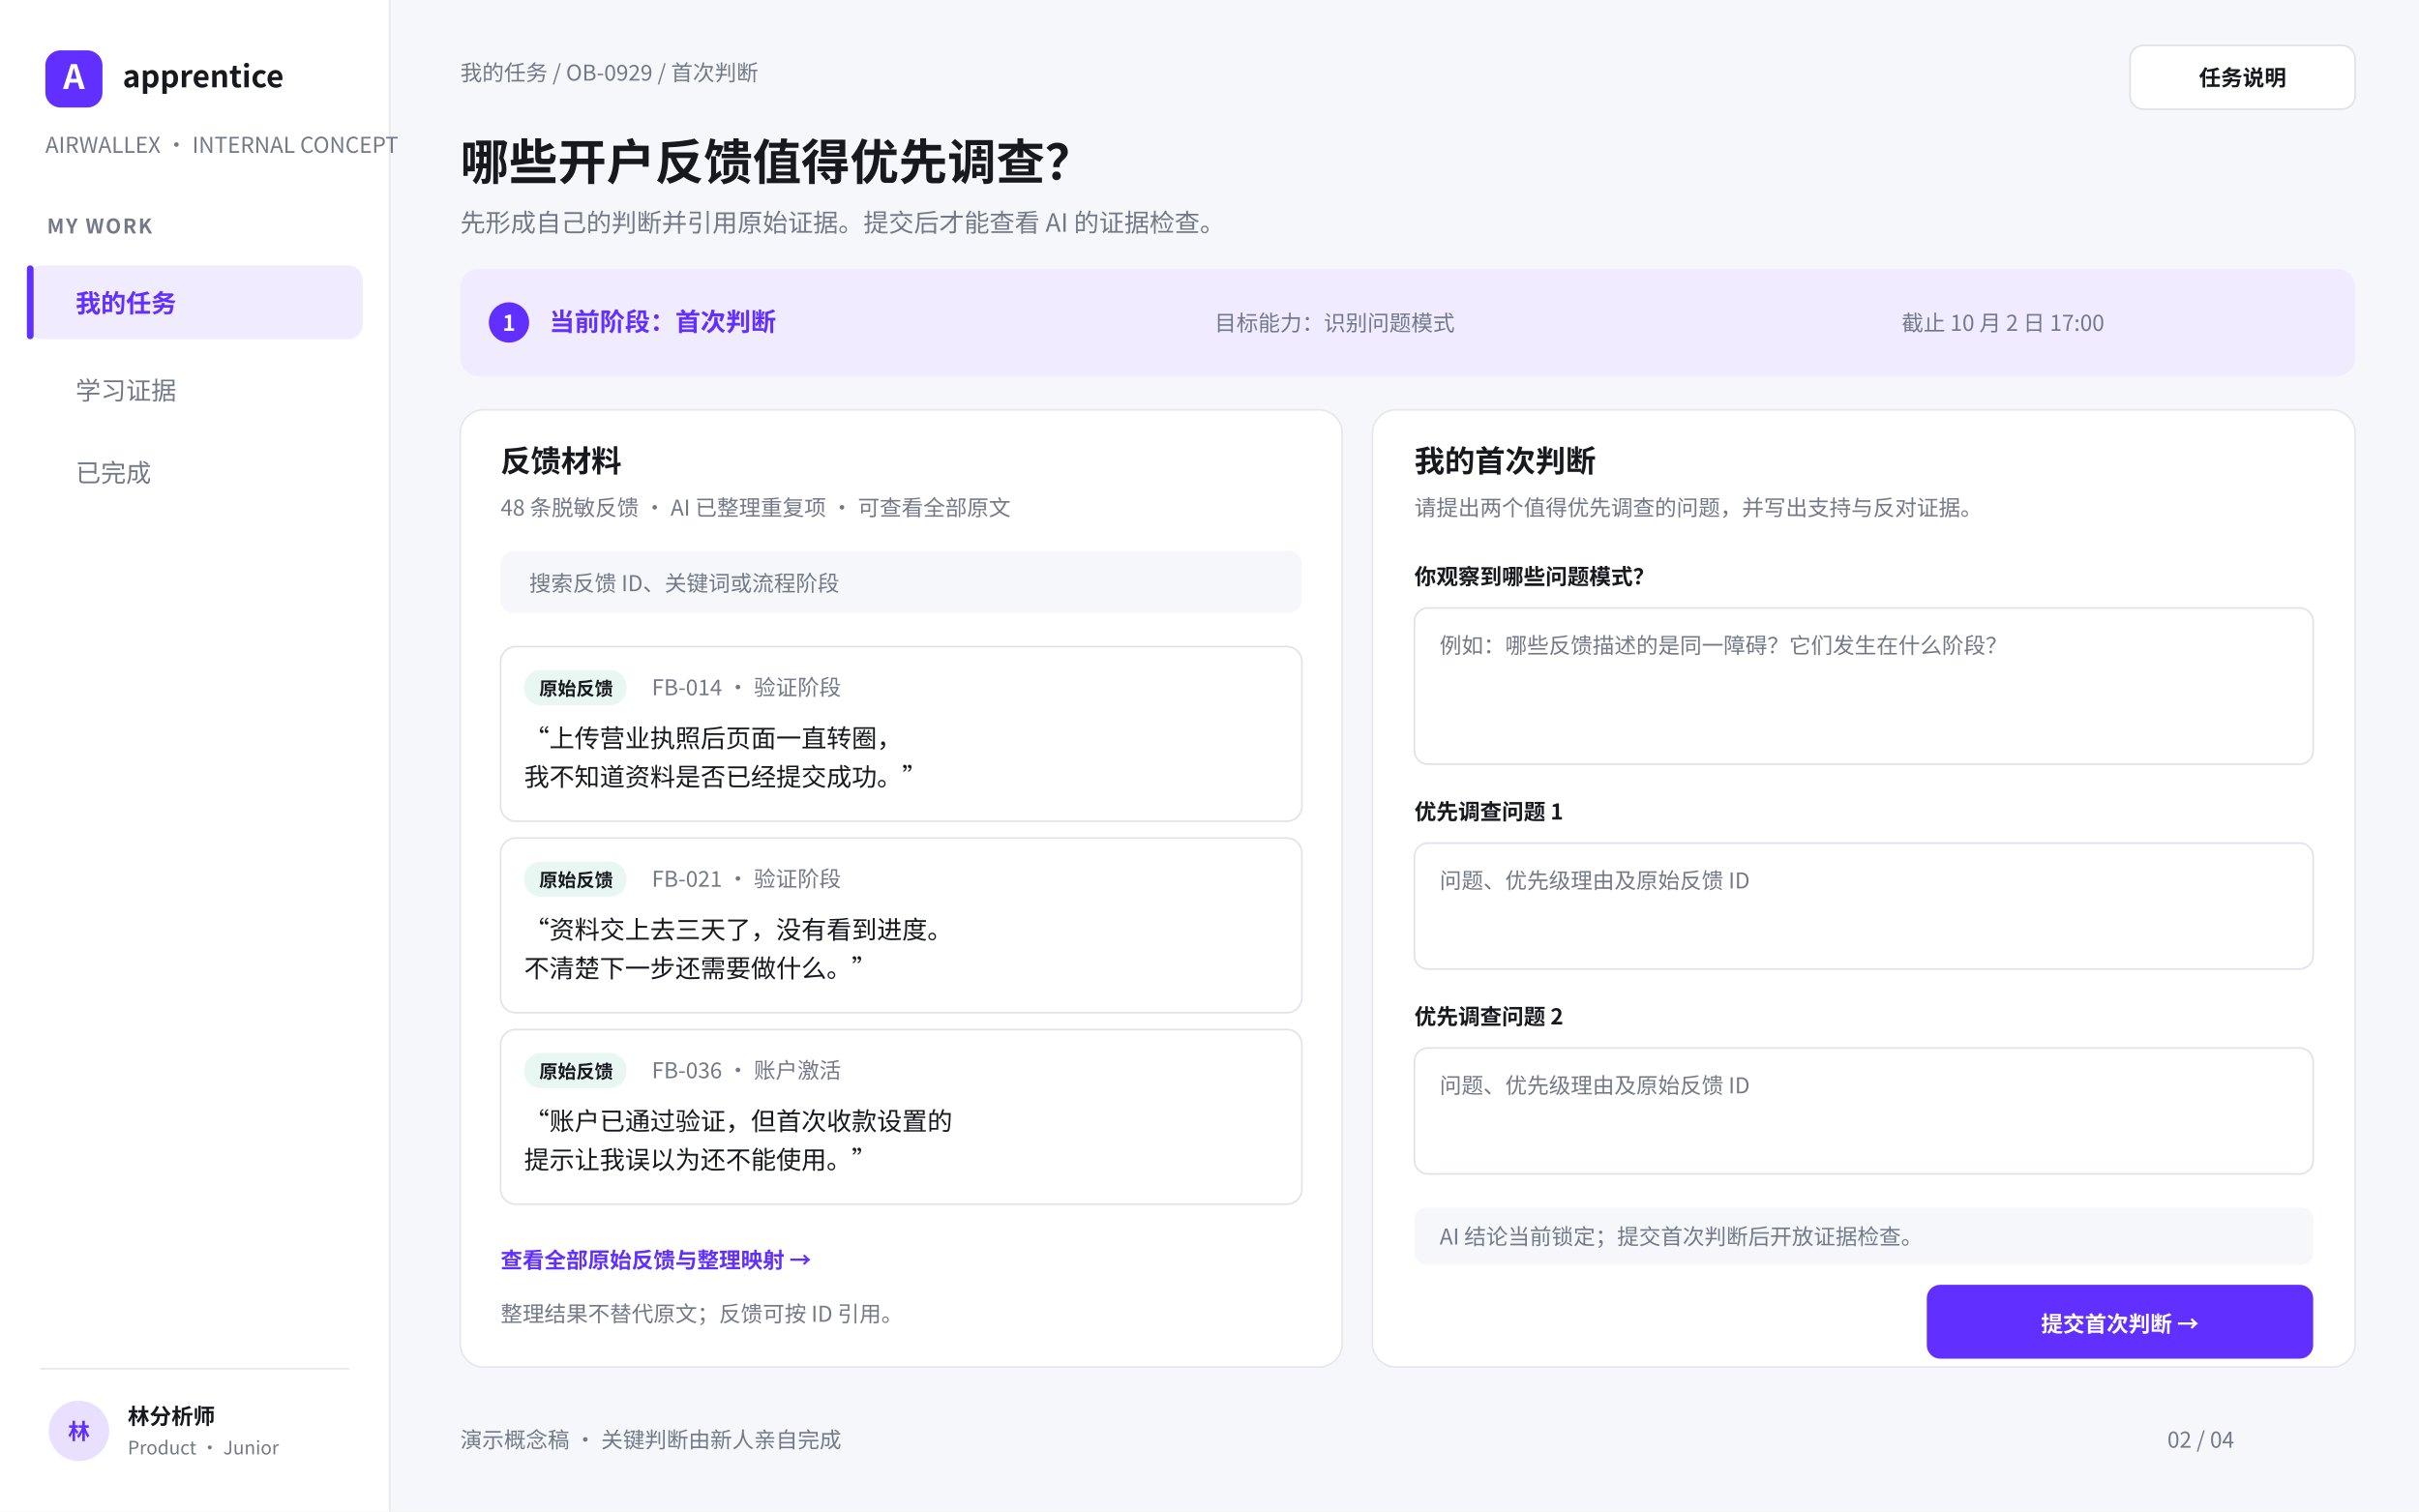
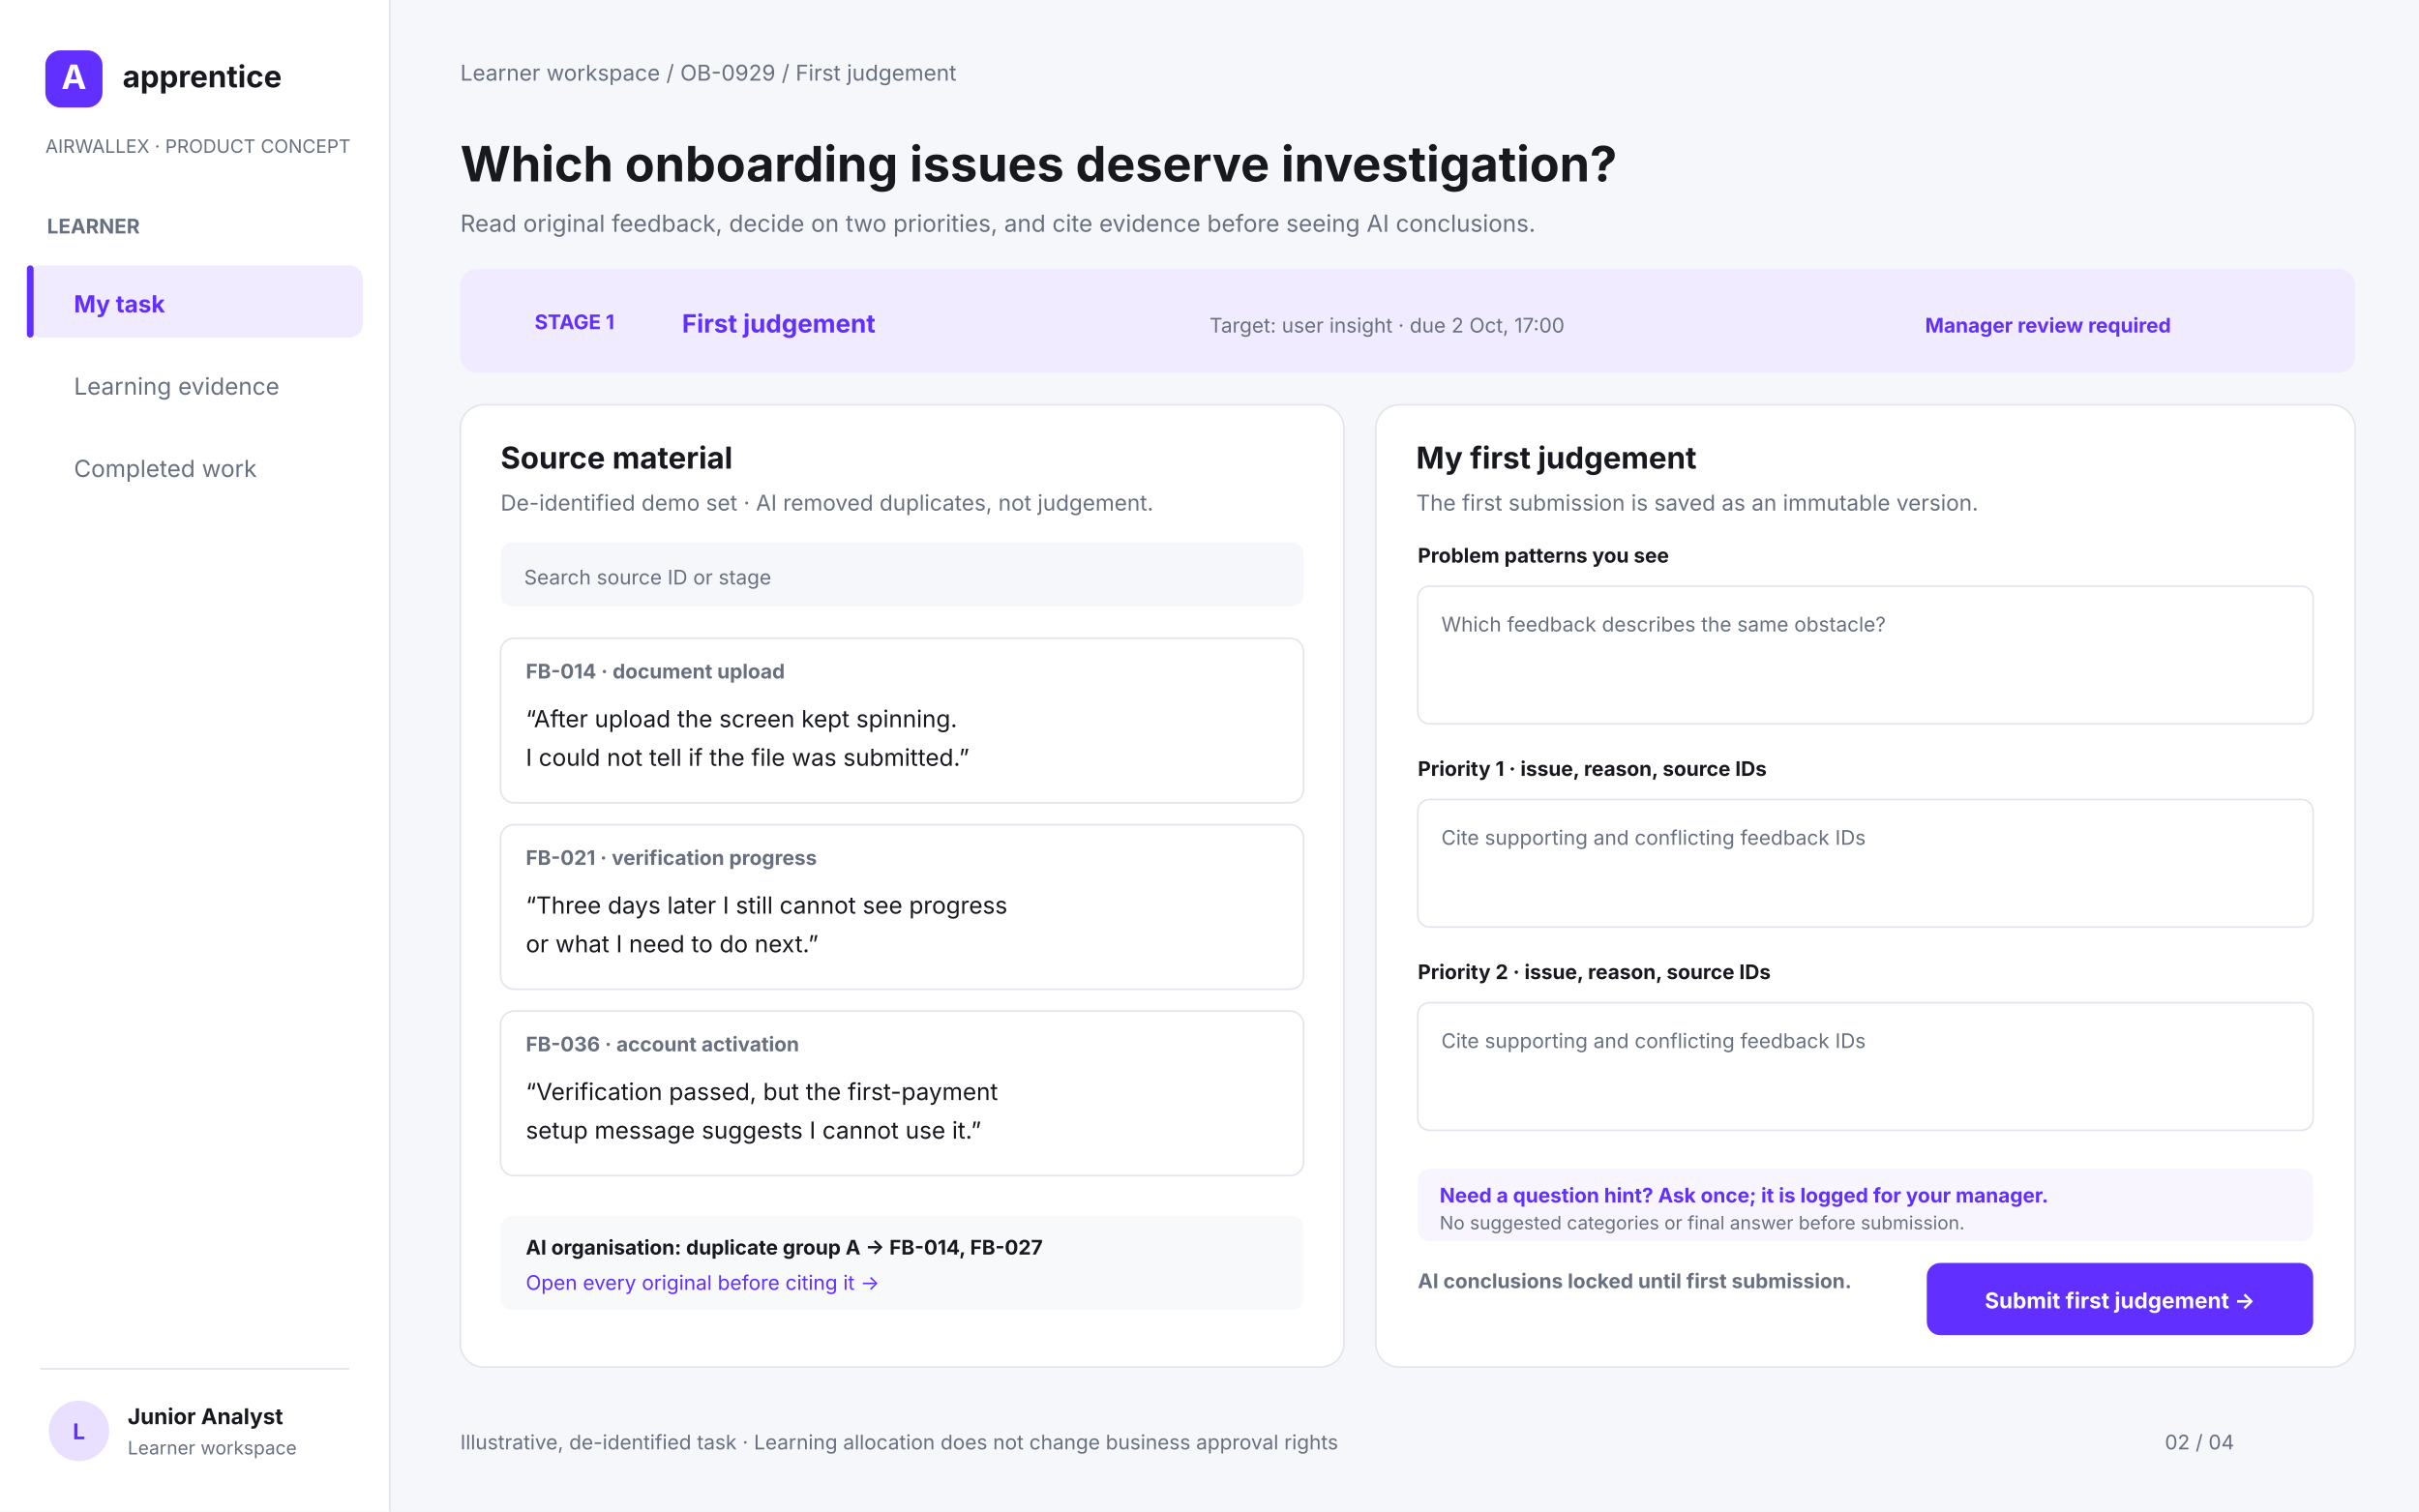
<svg xmlns="http://www.w3.org/2000/svg" width="1440" height="900" viewBox="0 0 1440 900">
-   <style>text{font-family:'Microsoft YaHei','Noto Sans CJK SC',Arial,sans-serif;fill:#17191f}.muted{fill:#737987}.small{font-size:13px}.label{font-size:12px;font-weight:700;letter-spacing:1px}.body{font-size:15px}.bold{font-weight:700}.white{fill:#fff}.purple{fill:#612fff}</style>
-   <rect width="1440" height="900" fill="#f6f7fa" />
-   <rect width="232" height="900" fill="#fff" />
-   <path d="M232 0V900" stroke="#e6e8ee" />
+   <style>text{font-family:Inter,Arial,sans-serif}</style>
+   <rect x="0" y="0" width="1440" height="900" rx="0" fill="#f6f7fa" />
+   <rect x="0" y="0" width="232" height="900" rx="0" fill="#fff" />
+   <path d="M232 0V900" stroke="#e2e5ec" />
  <rect x="27" y="30" width="34" height="34" rx="9" fill="#612fff" />
-   <text x="44" y="53" text-anchor="middle" class="white bold" font-size="20">A</text>
-   <text x="73" y="52" font-size="18" font-weight="700">apprentice</text>
-   <text x="27" y="91" class="muted small">AIRWALLEX · INTERNAL CONCEPT</text>
-   <text x="28" y="139" class="muted label">MY WORK</text>
-   <rect x="16" y="158" width="200" height="44" rx="9" fill="#f1ebff" />
-   <rect x="16" y="158" width="4" height="44" rx="2" fill="#612fff" />
-   <text x="45" y="186" class="purple bold body">我的任务</text>
-   <text x="45" y="238" class="muted body">学习证据</text>
-   <text x="45" y="287" class="muted body">已完成</text>
-   <path d="M24 815H208" stroke="#e7e8ed" />
-   <circle cx="47" cy="852" r="18" fill="#e9e0ff" />
-   <text x="47" y="857" text-anchor="middle" class="purple bold small">林</text>
-   <text x="76" y="848" class="bold small">林分析师</text>
-   <text x="76" y="866" class="muted" font-size="11">Product · Junior</text>
-   <text x="274" y="48" class="muted small">我的任务  /  OB-0929  /  首次判断</text>
-   <rect x="1268" y="27" width="134" height="38" rx="8" fill="#fff" stroke="#dfe1e7" />
-   <text x="1335" y="51" text-anchor="middle" class="small bold">任务说明</text>
-   <text x="274" y="107" font-size="29" font-weight="700">哪些开户反馈值得优先调查？</text>
-   <text x="274" y="138" class="muted body">先形成自己的判断并引用原始证据。提交后才能查看 AI 的证据检查。</text>
-   <rect x="274" y="160" width="1128" height="64" rx="11" fill="#f1ebff" />
-   <circle cx="303" cy="192" r="12" fill="#612fff" />
-   <text x="303" y="197" text-anchor="middle" class="white bold small">1</text>
-   <text x="327" y="197" class="purple bold body">当前阶段：首次判断</text>
-   <text x="723" y="197" class="muted small">目标能力：识别问题模式</text>
-   <text x="1132" y="197" class="muted small">截止 10 月 2 日 17:00</text>
-   <rect x="274" y="244" width="525" height="570" rx="14" fill="#fff" stroke="#e5e7ec" />
-   <text x="298" y="281" font-size="18" font-weight="700">反馈材料</text>
-   <text x="298" y="307" class="muted small">48 条脱敏反馈 · AI 已整理重复项 · 可查看全部原文</text>
-   <rect x="298" y="328" width="477" height="37" rx="8" fill="#f6f7fa" />
-   <text x="315" y="352" class="muted small">搜索反馈 ID、关键词或流程阶段</text>
-   <rect x="298" y="385" width="477" height="104" rx="9" fill="#fff" stroke="#e1e3e9" />
-   <rect x="312" y="399" width="61" height="21" rx="10" fill="#e8f7f1" />
-   <text x="343" y="414" text-anchor="middle" fill="#087656" font-size="11" font-weight="700">原始反馈</text>
-   <text x="388" y="414" class="muted small">FB-014 · 验证阶段</text>
-   <text x="312" y="445" class="body">“上传营业执照后页面一直转圈，</text>
-   <text x="312" y="468" class="body">我不知道资料是否已经提交成功。”</text>
-   <rect x="298" y="499" width="477" height="104" rx="9" fill="#fff" stroke="#e1e3e9" />
-   <rect x="312" y="513" width="61" height="21" rx="10" fill="#e8f7f1" />
-   <text x="343" y="528" text-anchor="middle" fill="#087656" font-size="11" font-weight="700">原始反馈</text>
-   <text x="388" y="528" class="muted small">FB-021 · 验证阶段</text>
-   <text x="312" y="559" class="body">“资料交上去三天了，没有看到进度。</text>
-   <text x="312" y="582" class="body">不清楚下一步还需要做什么。”</text>
-   <rect x="298" y="613" width="477" height="104" rx="9" fill="#fff" stroke="#e1e3e9" />
-   <rect x="312" y="627" width="61" height="21" rx="10" fill="#e8f7f1" />
-   <text x="343" y="642" text-anchor="middle" fill="#087656" font-size="11" font-weight="700">原始反馈</text>
-   <text x="388" y="642" class="muted small">FB-036 · 账户激活</text>
-   <text x="312" y="673" class="body">“账户已通过验证，但首次收款设置的</text>
-   <text x="312" y="696" class="body">提示让我误以为还不能使用。”</text>
-   <text x="298" y="755" class="purple bold small">查看全部原始反馈与整理映射  →</text>
-   <text x="298" y="787" class="muted small">整理结果不替代原文；反馈可按 ID 引用。</text>
-   <rect x="817" y="244" width="585" height="570" rx="14" fill="#fff" stroke="#e5e7ec" />
-   <text x="842" y="281" font-size="18" font-weight="700">我的首次判断</text>
-   <text x="842" y="307" class="muted small">请提出两个值得优先调查的问题，并写出支持与反对证据。</text>
-   <text x="842" y="348" class="bold small">你观察到哪些问题模式？</text>
-   <rect x="842" y="362" width="535" height="93" rx="8" fill="#fff" stroke="#dfe2e8" />
-   <text x="857" y="389" class="muted small">例如：哪些反馈描述的是同一障碍？它们发生在什么阶段？</text>
-   <text x="842" y="488" class="bold small">优先调查问题 1</text>
-   <rect x="842" y="502" width="535" height="75" rx="8" fill="#fff" stroke="#dfe2e8" />
-   <text x="857" y="529" class="muted small">问题、优先级理由及原始反馈 ID</text>
-   <text x="842" y="610" class="bold small">优先调查问题 2</text>
-   <rect x="842" y="624" width="535" height="75" rx="8" fill="#fff" stroke="#dfe2e8" />
-   <text x="857" y="651" class="muted small">问题、优先级理由及原始反馈 ID</text>
-   <rect x="842" y="719" width="535" height="34" rx="7" fill="#f6f7fa" />
-   <text x="857" y="741" class="muted small">AI 结论当前锁定；提交首次判断后开放证据检查。</text>
-   <rect x="1147" y="765" width="230" height="44" rx="8" fill="#612fff" />
-   <text x="1262" y="793" text-anchor="middle" class="white bold small">提交首次判断  →</text>
-   <text x="274" y="862" class="muted small">演示概念稿 · 关键判断由新人亲自完成</text>
-   <text x="1330" y="862" text-anchor="end" class="muted small">02 / 04</text>
+   <text x="44" y="53" font-size="20" font-weight="700" fill="#fff" text-anchor="middle">A</text>
+   <text x="73" y="52" font-size="18" font-weight="700" fill="#17191f">apprentice</text>
+   <text x="27" y="91" font-size="11" font-weight="400" fill="#687080">AIRWALLEX · PRODUCT CONCEPT</text>
+   <text x="28" y="139" font-size="12" font-weight="700" fill="#687080">LEARNER</text>
+   <rect x="16" y="158" width="200" height="43" rx="8" fill="#f1ebff" />
+   <rect x="16" y="158" width="4" height="43" rx="2" fill="#612fff" />
+   <text x="44" y="186" font-size="14" font-weight="700" fill="#612fff">My task</text>
+   <text x="44" y="235" font-size="14" font-weight="400" fill="#687080">Learning evidence</text>
+   <text x="44" y="284" font-size="14" font-weight="400" fill="#687080">Completed work</text>
+   <path d="M24 815H208" stroke="#e2e5ec" />
+   <rect x="29" y="834" width="36" height="36" rx="18" fill="#e9e0ff" />
+   <text x="47" y="857" font-size="13" font-weight="700" fill="#612fff" text-anchor="middle">L</text>
+   <text x="76" y="848" font-size="13" font-weight="700" fill="#17191f">Junior Analyst</text>
+   <text x="76" y="866" font-size="11" font-weight="400" fill="#687080">Learner workspace</text>
+   <text x="274" y="48" font-size="13" font-weight="400" fill="#687080">Learner workspace  /  OB-0929  /  First judgement</text>
+   <text x="274" y="108" font-size="29" font-weight="700" fill="#17191f">Which onboarding issues deserve investigation?</text>
+   <text x="274" y="138" font-size="14" font-weight="400" fill="#687080">Read original feedback, decide on two priorities, and cite evidence before seeing AI conclusions.</text>
+   <rect x="274" y="160" width="1128" height="62" rx="10" fill="#f1ebff" />
+   <rect x="291" y="177" width="102" height="28" rx="14" fill="#f1ebff" />
+   <text x="342.0" y="196" font-size="12" font-weight="700" fill="#612fff" text-anchor="middle">STAGE 1</text>
+   <text x="406" y="198" font-size="15" font-weight="700" fill="#612fff">First judgement</text>
+   <text x="720" y="198" font-size="12" font-weight="400" fill="#687080">Target: user insight · due 2 Oct, 17:00</text>
+   <text x="1146" y="198" font-size="12" font-weight="700" fill="#612fff">Manager review required</text>
+   <rect x="274" y="241" width="526" height="573" rx="14" fill="#fff" stroke="#e2e5ec" />
+   <text x="298" y="279" font-size="18" font-weight="700" fill="#17191f">Source material</text>
+   <text x="298" y="304" font-size="13" font-weight="400" fill="#687080">De-identified demo set · AI removed duplicates, not judgement.</text>
+   <rect x="298" y="323" width="478" height="38" rx="7" fill="#f6f7fa" />
+   <text x="312" y="348" font-size="12" font-weight="400" fill="#687080">Search source ID or stage</text>
+   <rect x="298" y="380" width="478" height="98" rx="8" fill="#fff" stroke="#e2e5ec" />
+   <text x="313" y="404" font-size="12" font-weight="700" fill="#687080">FB-014 · document upload</text>
+   <text x="313" y="433" font-size="14" font-weight="400" fill="#17191f">“After upload the screen kept spinning.</text>
+   <text x="313" y="456" font-size="14" font-weight="400" fill="#17191f">I could not tell if the file was submitted.”</text>
+   <rect x="298" y="491" width="478" height="98" rx="8" fill="#fff" stroke="#e2e5ec" />
+   <text x="313" y="515" font-size="12" font-weight="700" fill="#687080">FB-021 · verification progress</text>
+   <text x="313" y="544" font-size="14" font-weight="400" fill="#17191f">“Three days later I still cannot see progress</text>
+   <text x="313" y="567" font-size="14" font-weight="400" fill="#17191f">or what I need to do next.”</text>
+   <rect x="298" y="602" width="478" height="98" rx="8" fill="#fff" stroke="#e2e5ec" />
+   <text x="313" y="626" font-size="12" font-weight="700" fill="#687080">FB-036 · account activation</text>
+   <text x="313" y="655" font-size="14" font-weight="400" fill="#17191f">“Verification passed, but the first-payment</text>
+   <text x="313" y="678" font-size="14" font-weight="400" fill="#17191f">setup message suggests I cannot use it.”</text>
+   <rect x="298" y="724" width="478" height="56" rx="7" fill="#f8f9fb" />
+   <text x="313" y="747" font-size="12" font-weight="700" fill="#17191f">AI organisation: duplicate group A → FB-014, FB-027</text>
+   <text x="313" y="768" font-size="12" font-weight="400" fill="#612fff">Open every original before citing it  →</text>
+   <rect x="819" y="241" width="583" height="573" rx="14" fill="#fff" stroke="#e2e5ec" />
+   <text x="843" y="279" font-size="18" font-weight="700" fill="#17191f">My first judgement</text>
+   <text x="843" y="304" font-size="13" font-weight="400" fill="#687080">The first submission is saved as an immutable version.</text>
+   <text x="844" y="335" font-size="12" font-weight="700" fill="#17191f">Problem patterns you see</text>
+   <rect x="844" y="349" width="533" height="82" rx="7" fill="#fff" stroke="#e2e5ec" />
+   <text x="858" y="376" font-size="12" font-weight="400" fill="#687080">Which feedback describes the same obstacle?</text>
+   <text x="844" y="462" font-size="12" font-weight="700" fill="#17191f">Priority 1 · issue, reason, source IDs</text>
+   <rect x="844" y="476" width="533" height="76" rx="7" fill="#fff" stroke="#e2e5ec" />
+   <text x="858" y="503" font-size="12" font-weight="400" fill="#687080">Cite supporting and conflicting feedback IDs</text>
+   <text x="844" y="583" font-size="12" font-weight="700" fill="#17191f">Priority 2 · issue, reason, source IDs</text>
+   <rect x="844" y="597" width="533" height="76" rx="7" fill="#fff" stroke="#e2e5ec" />
+   <text x="858" y="624" font-size="12" font-weight="400" fill="#687080">Cite supporting and conflicting feedback IDs</text>
+   <rect x="844" y="696" width="533" height="43" rx="7" fill="#f8f5ff" />
+   <text x="857" y="716" font-size="12" font-weight="700" fill="#612fff">Need a question hint? Ask once; it is logged for your manager.</text>
+   <text x="857" y="732" font-size="11" font-weight="400" fill="#687080">No suggested categories or final answer before submission.</text>
+   <text x="844" y="767" font-size="12" font-weight="700" fill="#687080">AI conclusions locked until first submission.</text>
+   <rect x="1147" y="752" width="230" height="43" rx="8" fill="#612fff" />
+   <text x="1262.0" y="779" font-size="13" font-weight="700" fill="#fff" text-anchor="middle">Submit first judgement  →</text>
+   <text x="274" y="863" font-size="12" font-weight="400" fill="#687080">Illustrative, de-identified task · Learning allocation does not change business approval rights</text>
+   <text x="1330" y="863" font-size="12" font-weight="400" fill="#687080" text-anchor="end">02 / 04</text>
</svg>
